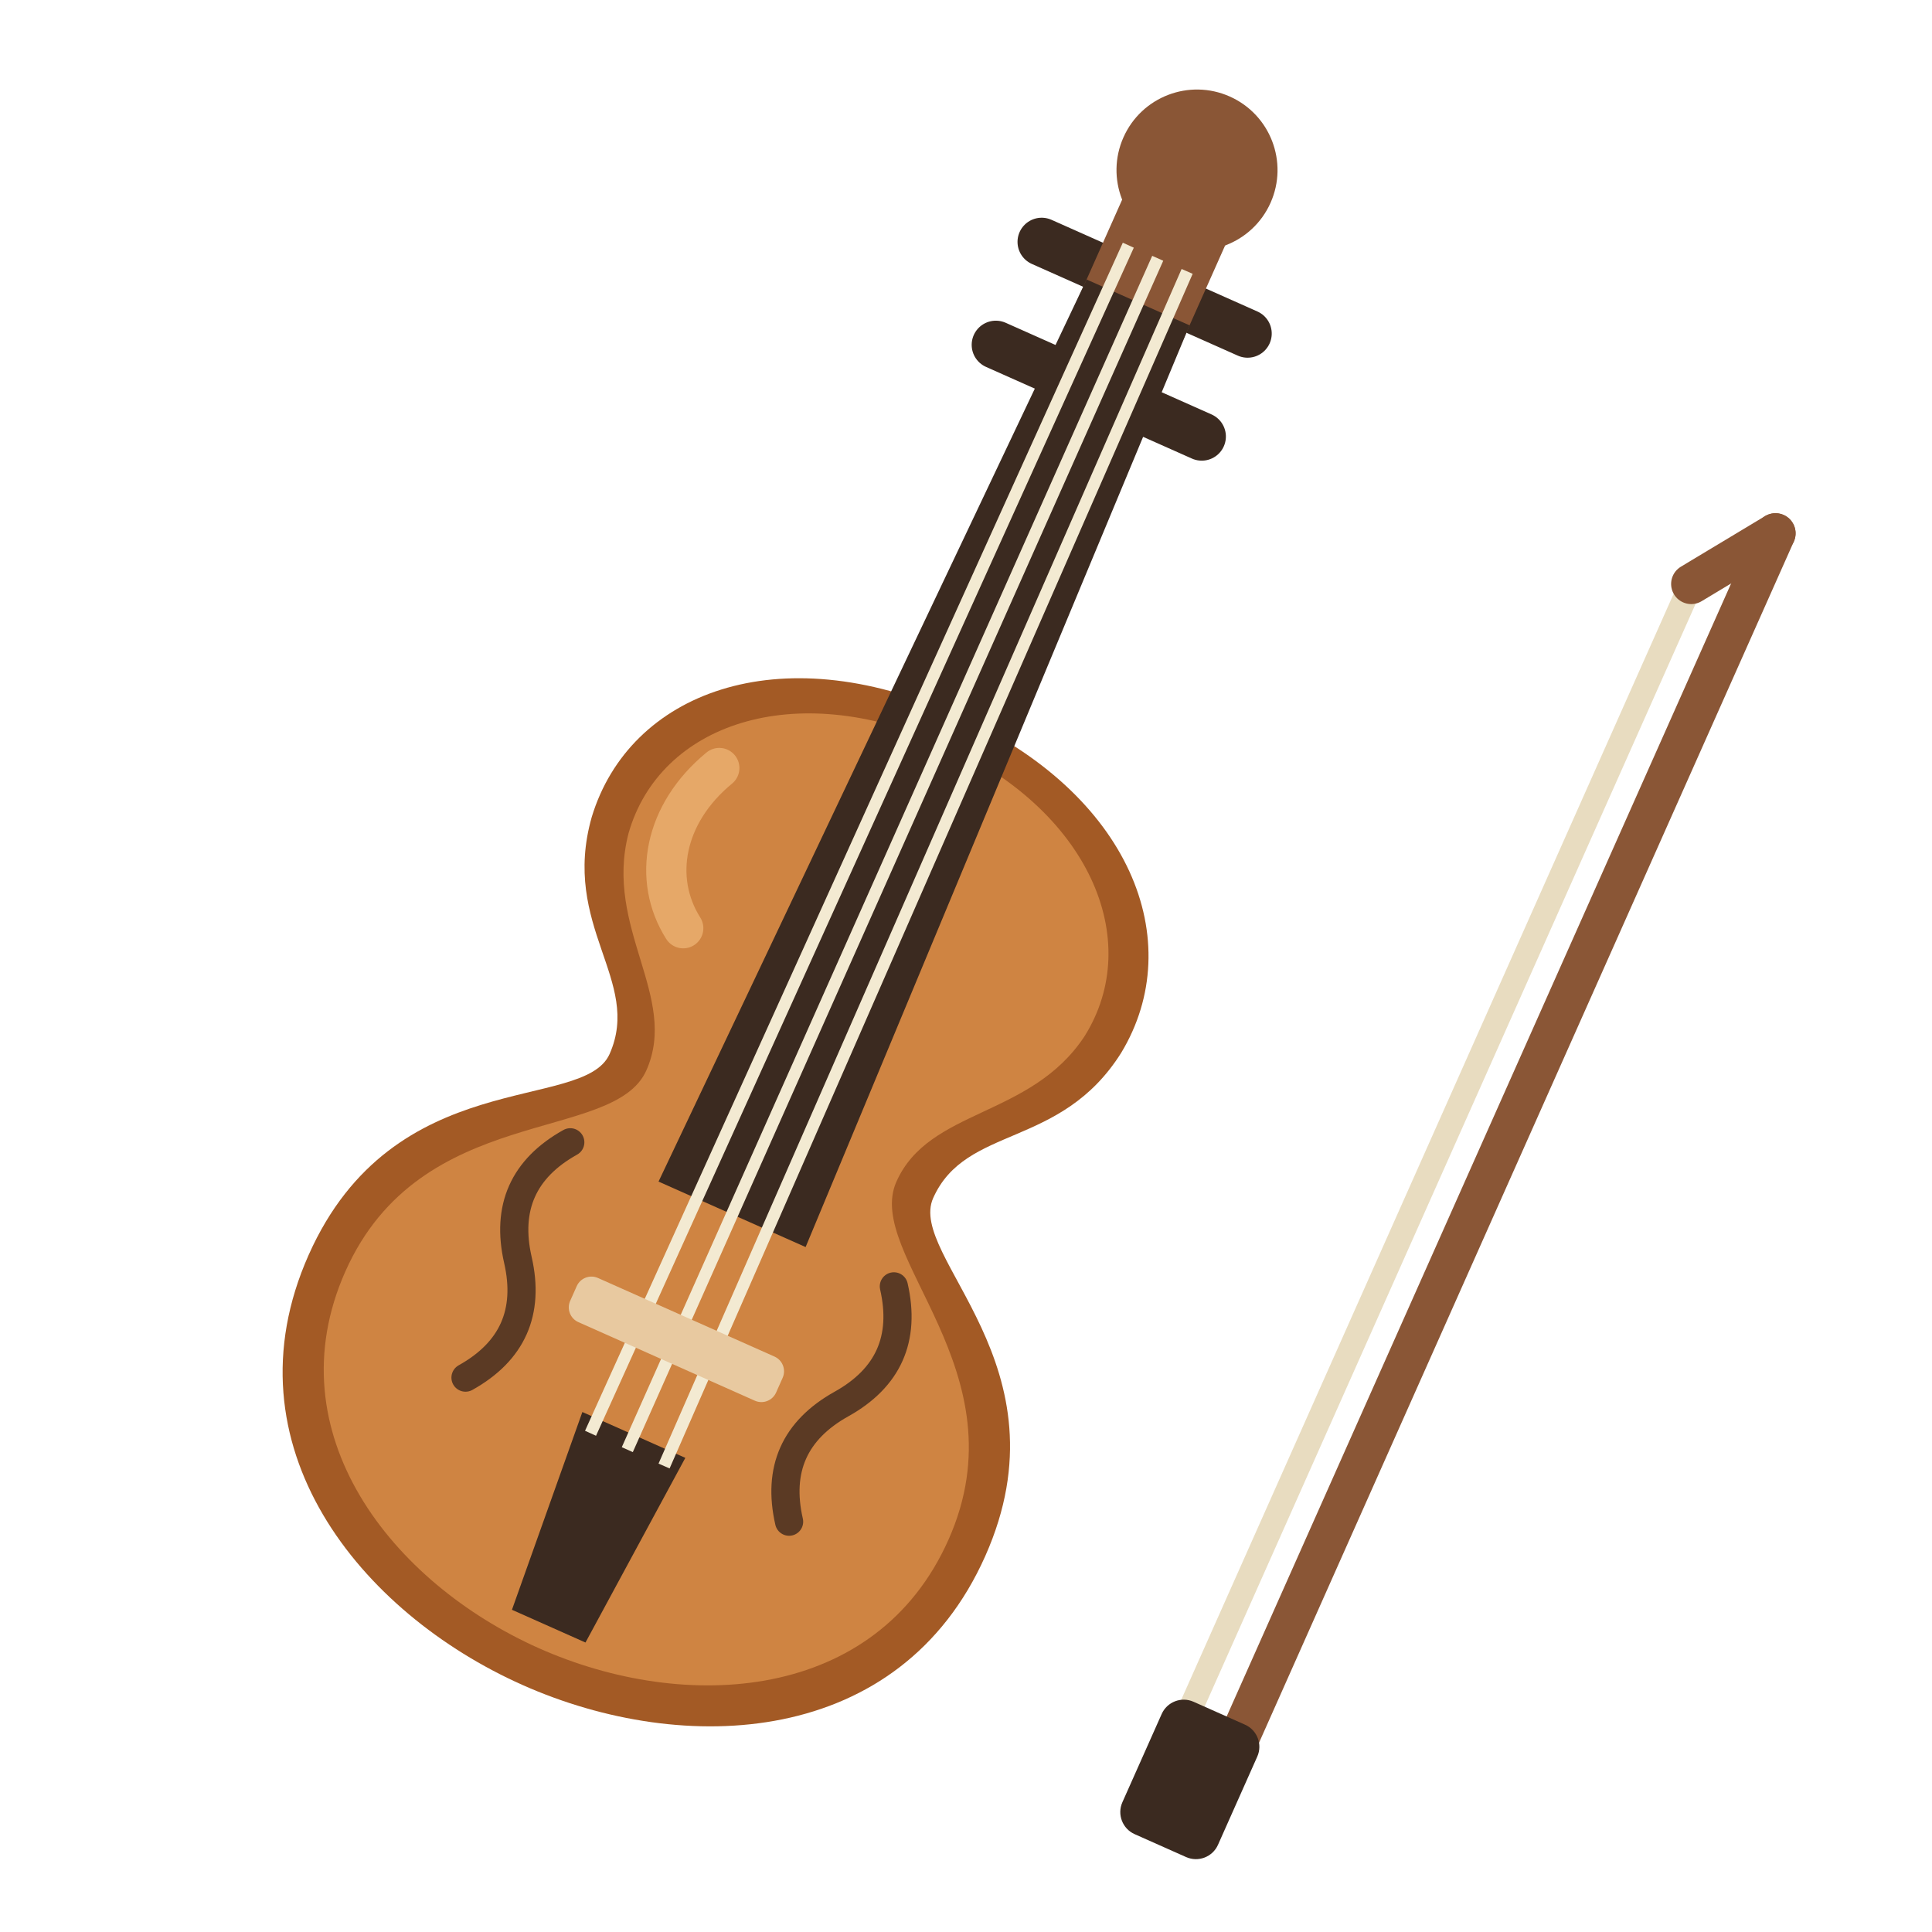
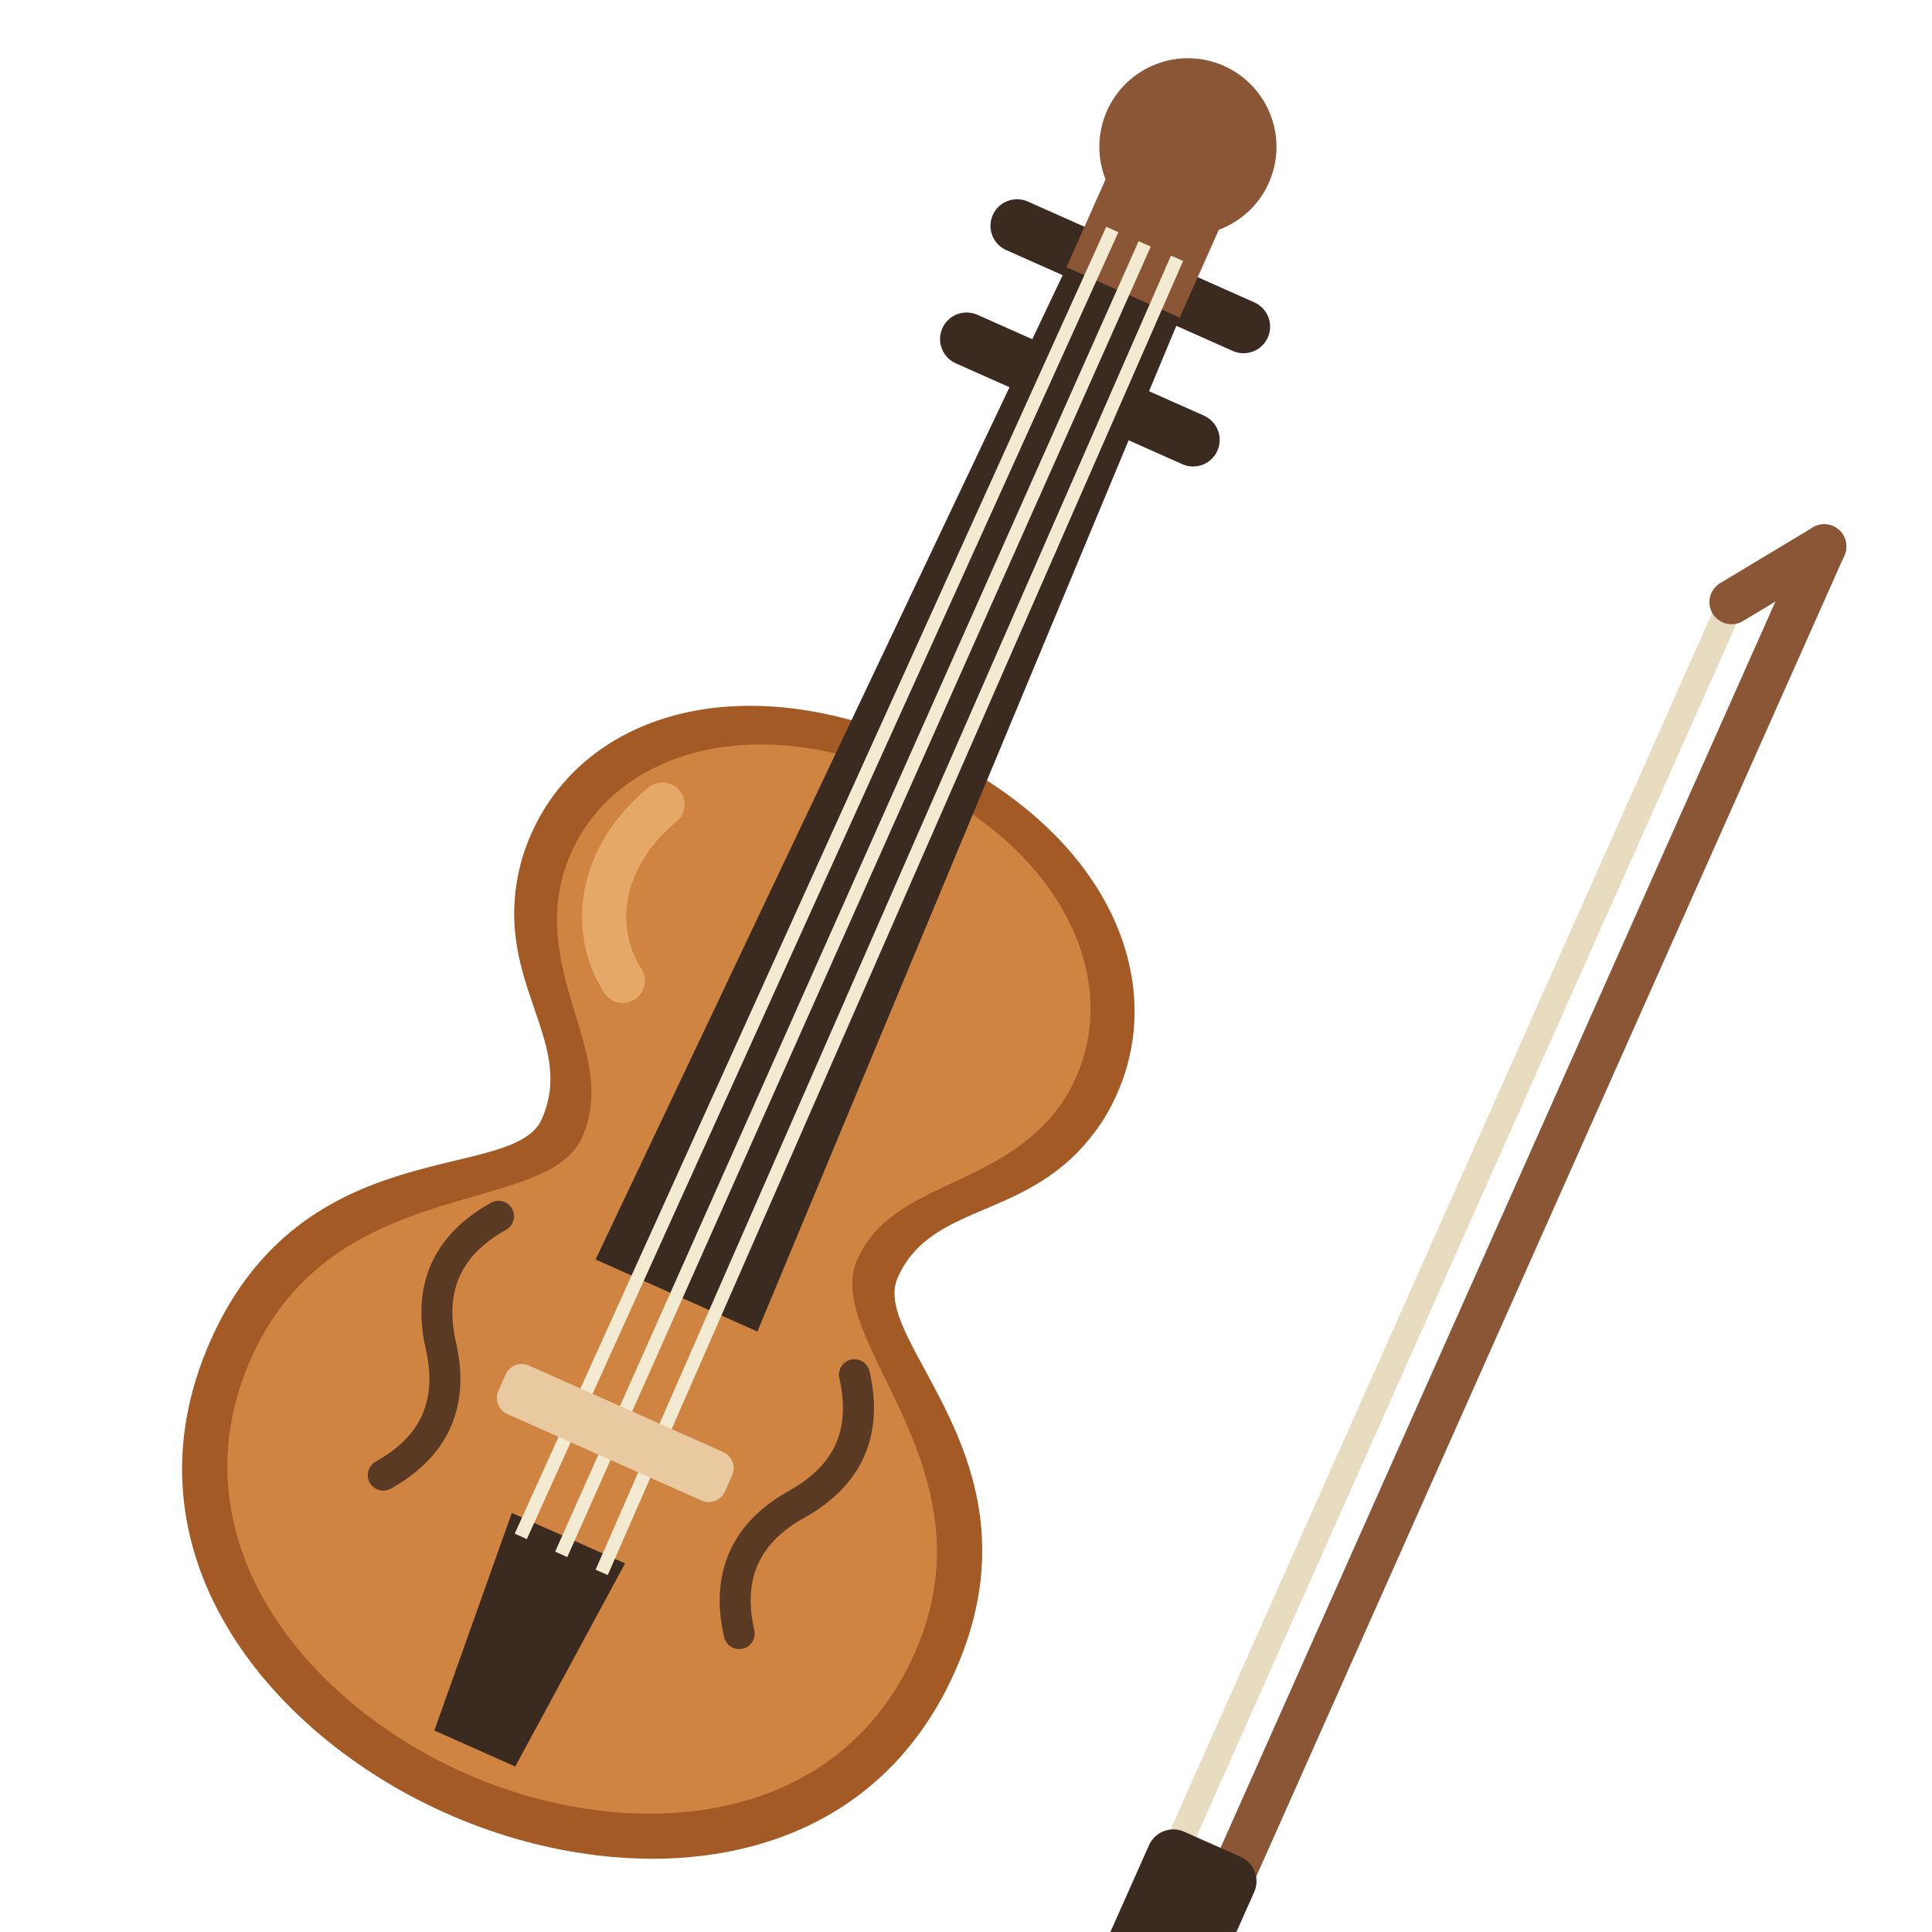
<svg xmlns="http://www.w3.org/2000/svg" viewBox="0 0 240 240">
-   <g transform="rotate(24 120 120)">
+   <g transform="translate(-16 -5) scale(1.1) rotate(24 120 120)">
    <path d="M190 30V206" stroke="#8a5636" stroke-width="5" stroke-linecap="round" />
    <path d="M183 40V196" stroke="#e8dcc0" stroke-width="3" />
    <rect x="180" y="192" width="13" height="18" rx="3" fill="#3b2a20" />
    <path d="M190 30l-7 10" stroke="#8a5636" stroke-width="5" stroke-linecap="round" />
    <g transform="translate(-14 0)">
      <circle cx="120" cy="18" r="10" fill="#8a5636" />
      <path d="M106 34h28M106 48h28" stroke="#3b2a20" stroke-width="6" stroke-linecap="round" />
      <rect x="113" y="20" width="14" height="80" rx="4" fill="#8a5636" />
      <path d="M120 92C96 92 82 106 84 122 86 136 98 138 98 148 98 156 74 160 74 186 74 212 98 224 120 224S166 212 166 186C166 160 142 156 142 148 142 138 154 136 156 122 158 106 144 92 120 92z" fill="#a35a25" />
      <path d="M120 96C100 96 87 108 89 122 91 134 103 138 103 148 103 158 79 163 79 186 79 208 100 219 120 219S161 208 161 186C161 163 137 158 137 148 137 138 149 134 151 122 153 108 140 96 120 96z" fill="#cf8442" />
      <path d="M96 110C92 118 94 126 100 130" fill="none" stroke="#e6a868" stroke-width="5" stroke-linecap="round" />
      <path d="M98 160q-6 8 0 16 6 8 0 16M142 160q6 8 0 16-6 8 0 16" fill="none" stroke="#5b3a24" stroke-width="3.5" stroke-linecap="round" />
      <path d="M113 36H127L130 160H110z" fill="#3b2a20" />
      <path d="M113 190H127L125 216H115z" fill="#3b2a20" />
      <path d="M116 30L115 192M120 30V192M124 30L125 192" stroke="#f3ead2" stroke-width="1.5" />
      <rect x="106" y="174" width="28" height="6" rx="2" fill="#e8c9a0" />
    </g>
  </g>
</svg>
